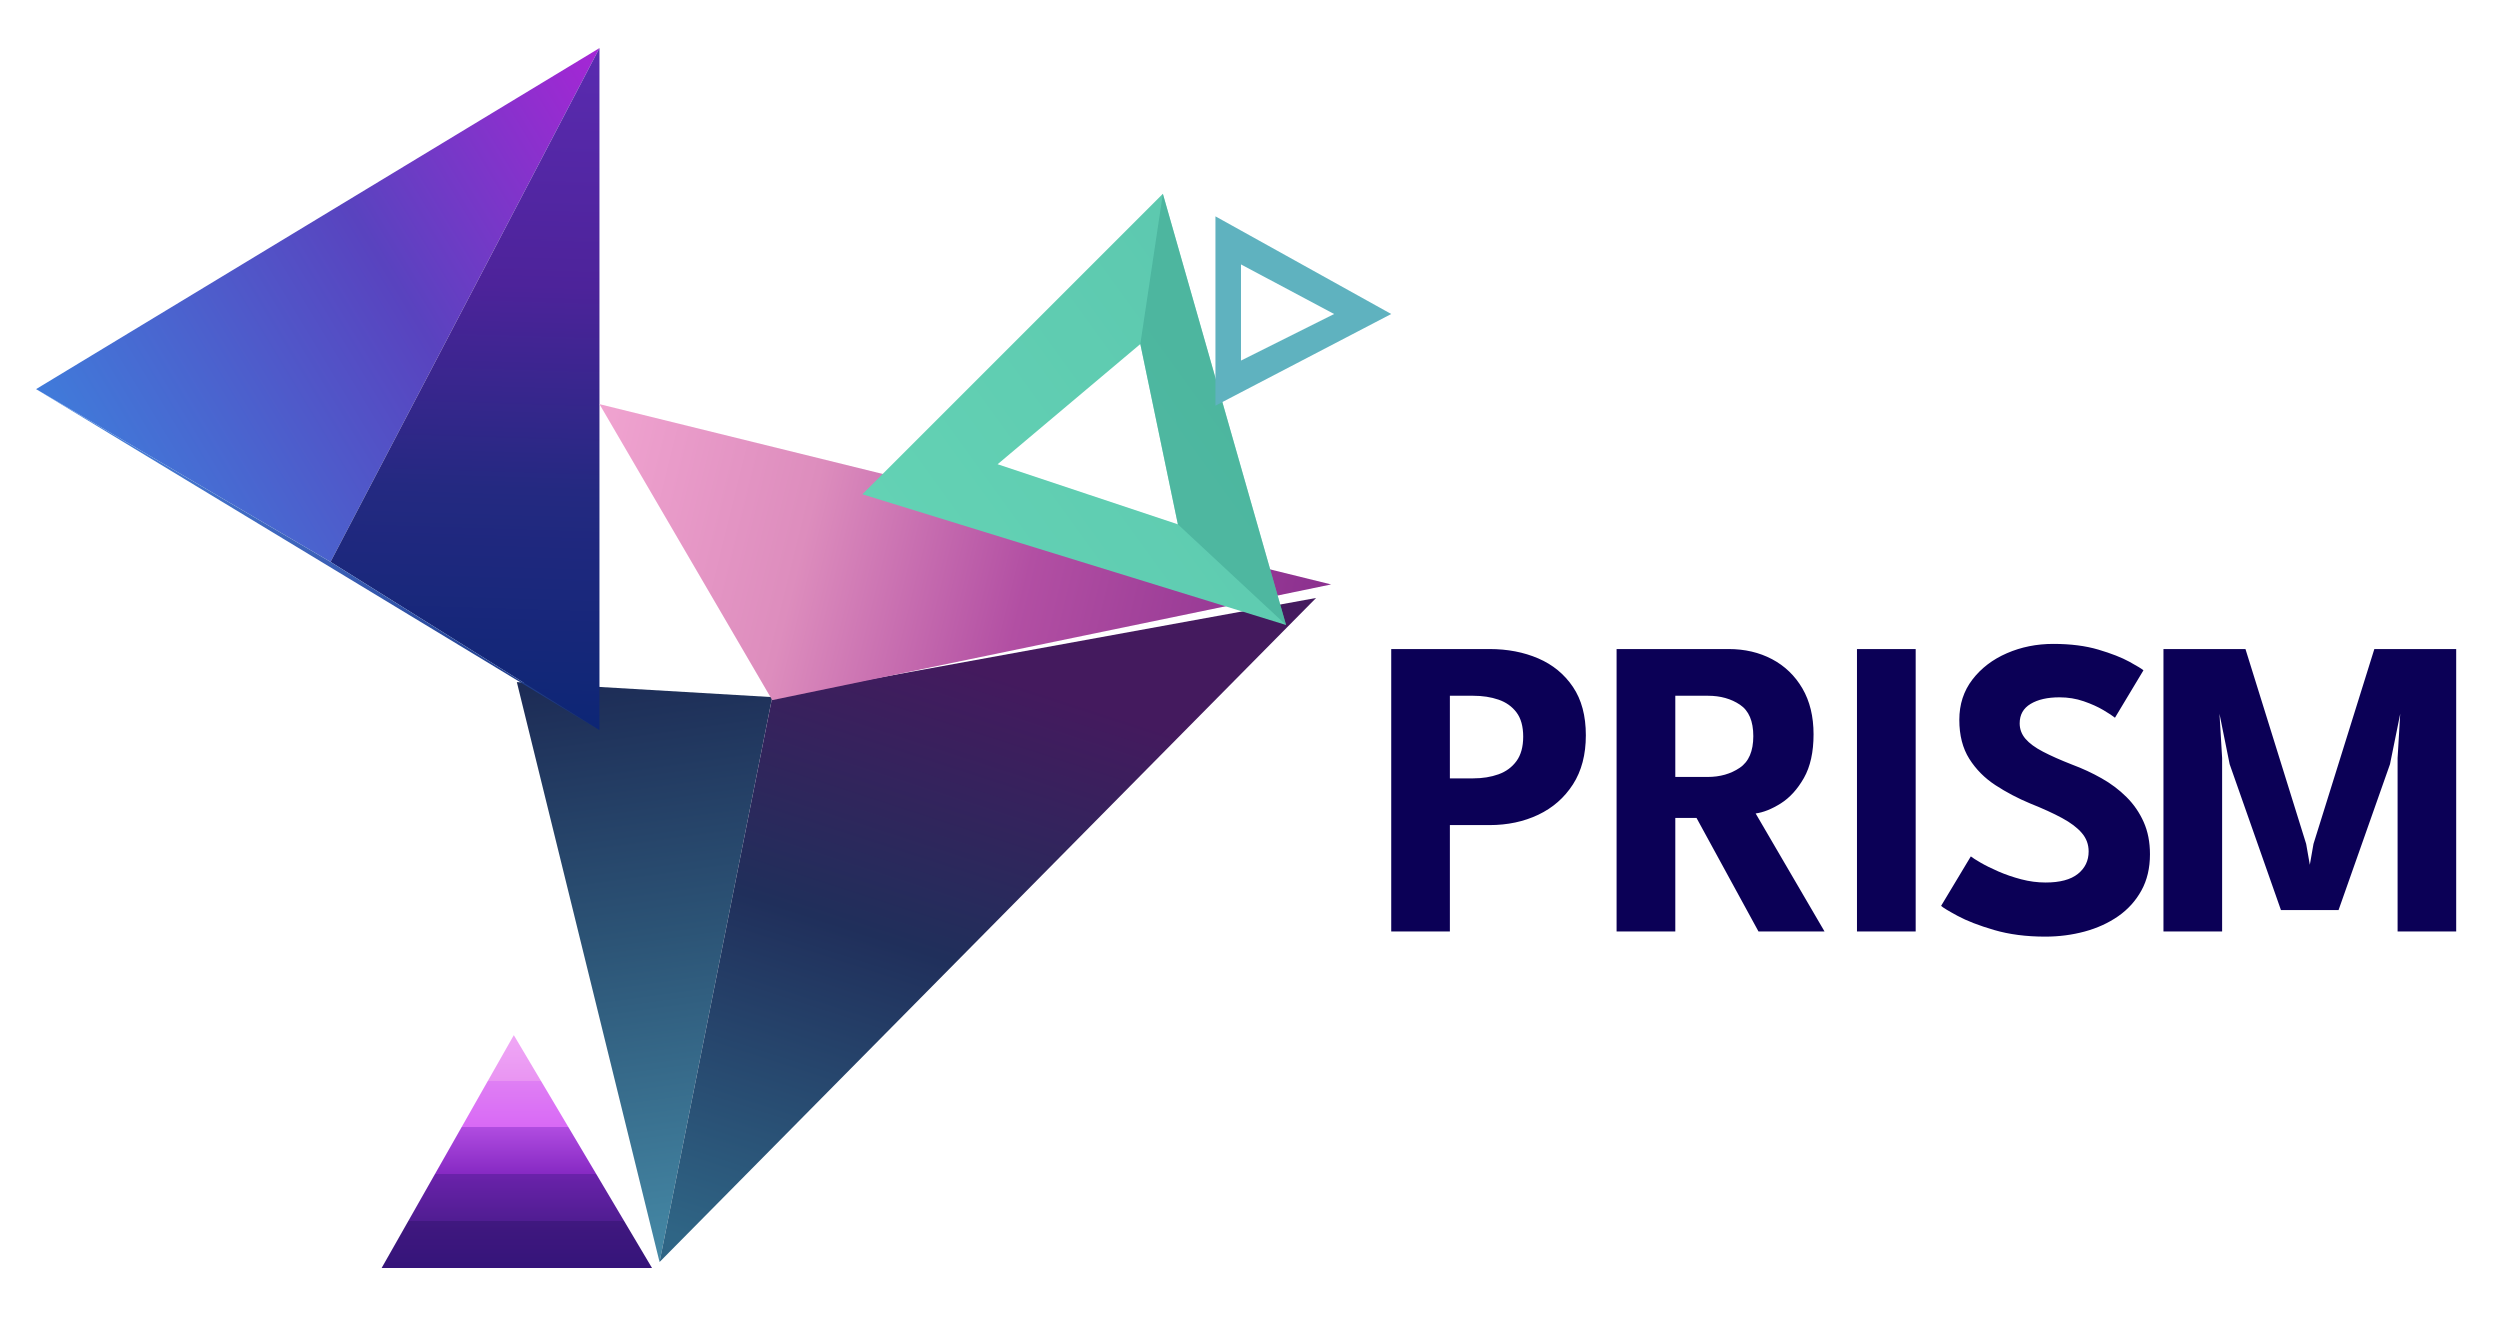
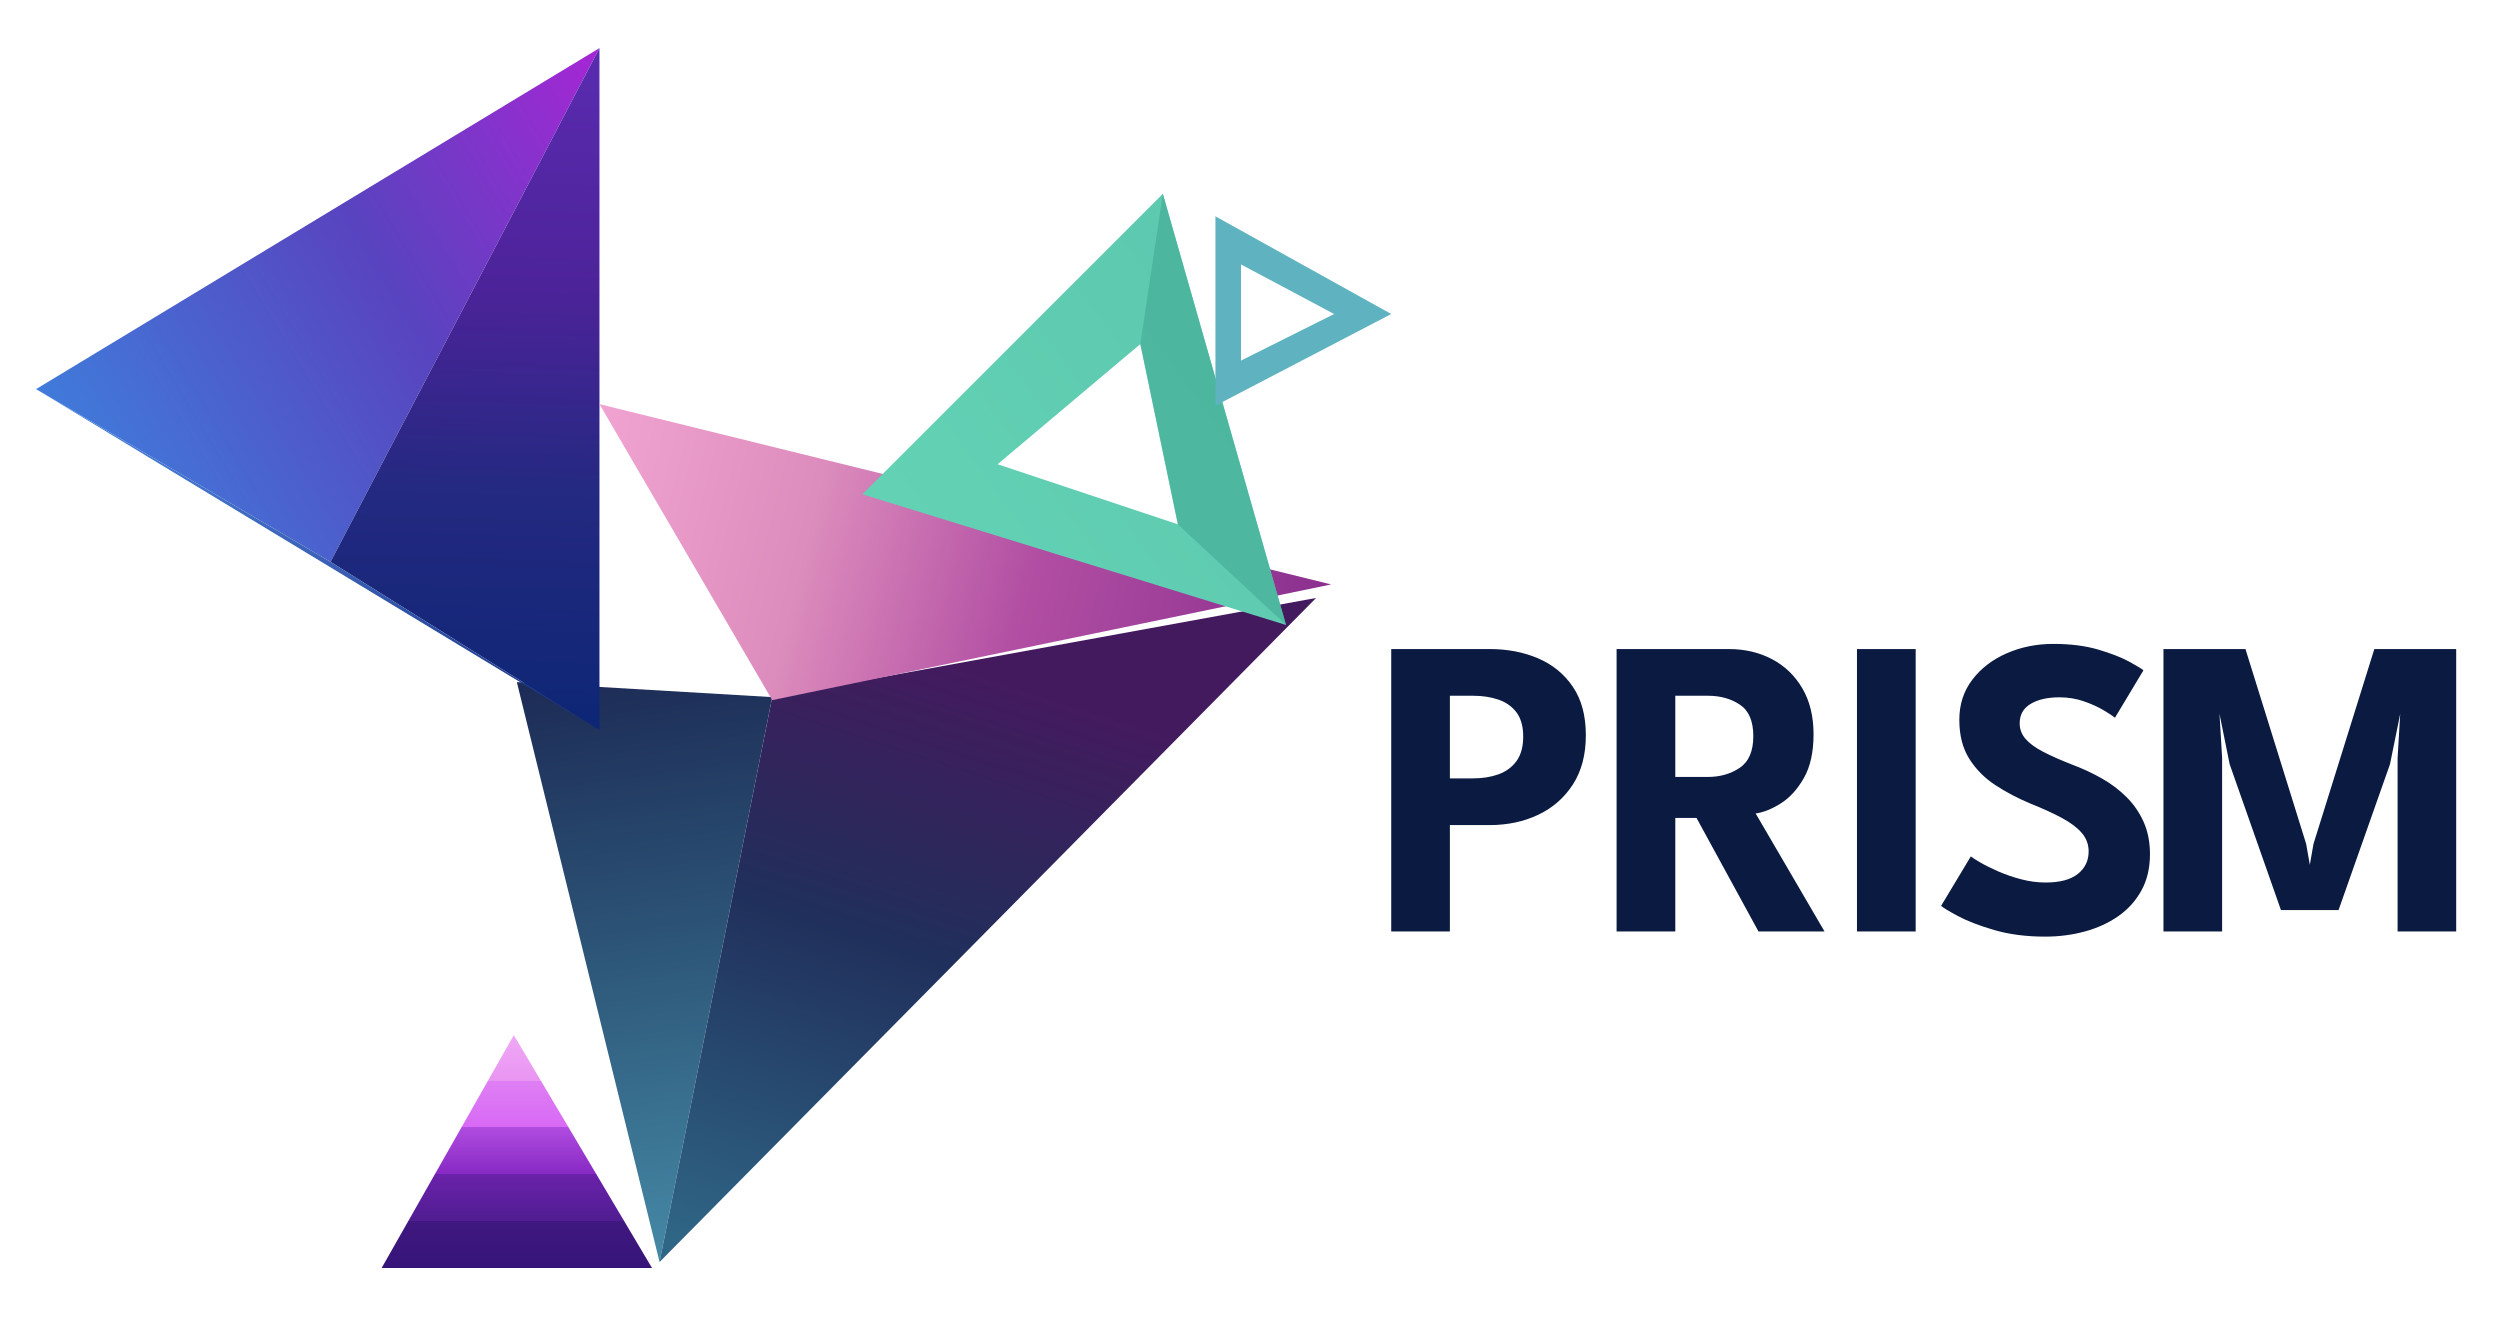
<svg xmlns="http://www.w3.org/2000/svg" viewBox="8 238 832 438" fill="none">
  <defs>
    <linearGradient id="bg" x1="0" y1="0" x2="0" y2="964" gradientUnits="userSpaceOnUse">
      <stop offset="0" stop-color="#0b0056" />
      <stop offset="1" stop-color="#060039" />
    </linearGradient>
    <linearGradient id="bigA" x1="20" y1="367" x2="207" y2="254" gradientUnits="userSpaceOnUse">
      <stop offset="0" stop-color="#407bda" />
      <stop offset="0.55" stop-color="#5943bf" />
      <stop offset="1" stop-color="#a626d5" />
    </linearGradient>
    <linearGradient id="bigB" x1="207" y1="254" x2="200" y2="481" gradientUnits="userSpaceOnUse">
      <stop offset="0" stop-color="#5a2bb0" />
      <stop offset="0.35" stop-color="#4d239a" />
      <stop offset="0.65" stop-color="#242981" />
      <stop offset="1" stop-color="#0d2675" />
    </linearGradient>
    <linearGradient id="bigC" x1="20" y1="367" x2="207" y2="481" gradientUnits="userSpaceOnUse">
      <stop offset="0" stop-color="#4a88e2" />
      <stop offset="0.5" stop-color="#3c61b8" />
      <stop offset="1" stop-color="#14307e" />
    </linearGradient>
    <linearGradient id="pink" x1="207" y1="380" x2="451" y2="440" gradientUnits="userSpaceOnUse">
      <stop offset="0" stop-color="#f0a3d0" />
      <stop offset="0.3" stop-color="#dd8dbd" />
      <stop offset="0.6" stop-color="#b24fa3" />
      <stop offset="1" stop-color="#8a2f8e" />
    </linearGradient>
    <linearGradient id="tealL" x1="200" y1="465" x2="227" y2="658" gradientUnits="userSpaceOnUse">
      <stop offset="0" stop-color="#1d2c56" />
      <stop offset="0.45" stop-color="#2c5476" />
      <stop offset="1" stop-color="#4589a6" />
    </linearGradient>
    <linearGradient id="tealR" x1="300" y1="450" x2="235" y2="650" gradientUnits="userSpaceOnUse">
      <stop offset="0" stop-color="#441a5e" />
      <stop offset="0.45" stop-color="#202f5b" />
      <stop offset="1" stop-color="#2f6585" />
    </linearGradient>
    <linearGradient id="mint" x1="295" y1="402" x2="436" y2="300" gradientUnits="userSpaceOnUse">
      <stop offset="0" stop-color="#63d2b4" />
      <stop offset="1" stop-color="#5bc6ae" />
    </linearGradient>
    <linearGradient id="pyr" x1="0" y1="582" x2="0" y2="660" gradientUnits="userSpaceOnUse">
      <stop offset="0" stop-color="#f0a8f6" />
      <stop offset="0.2" stop-color="#e995f2" />
      <stop offset="0.2" stop-color="#df7ff4" />
      <stop offset="0.4" stop-color="#d869f5" />
      <stop offset="0.4" stop-color="#b04ce0" />
      <stop offset="0.6" stop-color="#8629c3" />
      <stop offset="0.6" stop-color="#6a22aa" />
      <stop offset="0.8" stop-color="#501d92" />
      <stop offset="0.8" stop-color="#40187f" />
      <stop offset="1" stop-color="#35147a" />
    </linearGradient>
  </defs>
  <g>
    <polygon points="180,465 265,470 227.5,658" fill="url(#tealL)" />
    <polygon points="265,470 446,437 227.5,658" fill="url(#tealR)" />
    <polygon points="20,367.5 207.5,254 118,425" fill="url(#bigA)" />
    <polygon points="207.5,254 207.5,481 118,425" fill="url(#bigB)" />
    <polygon points="20,367.5 118,425 207.5,481" fill="url(#bigC)" />
    <polygon points="207.5,372.5 451,432.5 265,471" fill="url(#pink)" />
    <path d="M395,302.5 295,402.5 436,446Z M340,392.5 387.5,352.5 400,412.5Z" fill="url(#mint)" fill-rule="evenodd" />
    <polygon points="395,302.5 387.5,352.5 400,412.5 436,446" fill="#3fa592" opacity="0.55" />
    <path d="M412.5,310 471,342.5 412.5,373Z M421,326 452,342.5 421,358Z" fill="#5fb2bf" fill-rule="evenodd" />
    <polygon points="179,582.5 135,660 225,660" fill="url(#pyr)" />
  </g>
-   <path d="M471 454H503.71Q512.7 454 519.94 457.12Q527.18 460.24 531.48 466.61Q535.77 472.97 535.77 482.7Q535.77 492.37 531.48 499.04Q527.18 505.71 519.94 509.15Q512.7 512.59 503.71 512.59H490.52V548H471ZM490.52 497.04H498.3Q502.94 497.04 506.7 495.69Q510.46 494.34 512.69 491.28Q514.92 488.21 514.92 483.15Q514.92 478.05 512.69 475.09Q510.46 472.13 506.7 470.84Q502.94 469.55 498.3 469.55H490.52Z M546 454H583.29Q591.34 454 597.73 457.37Q604.12 460.75 607.84 467.11Q611.55 473.47 611.55 482.38Q611.55 491.25 608.34 496.91Q605.12 502.56 600.62 505.39Q596.12 508.21 592.28 508.72L615.21 548H593.23L572.6 510.21H565.54V548H546ZM565.54 496.57H576.3Q582.48 496.57 586.99 493.52Q591.5 490.48 591.5 482.99Q591.5 475.5 587.06 472.53Q582.62 469.55 576.44 469.55H565.54Z M626 454H645.54V548H626Z M691.33 452.29Q699.92 452.29 706.36 454.2Q712.8 456.11 716.68 458.24Q720.55 460.37 721.34 461.08L711.86 476.86Q710.75 475.95 708 474.32Q705.25 472.69 701.46 471.38Q697.67 470.07 693.4 470.07Q687.42 470.07 683.78 472.26Q680.15 474.44 680.15 478.72Q680.15 481.62 682.08 483.88Q684.02 486.14 687.91 488.16Q691.79 490.19 697.59 492.46Q702.78 494.39 707.43 497.03Q712.09 499.66 715.7 503.26Q719.31 506.85 721.41 511.55Q723.51 516.25 723.51 522.29Q723.51 529.2 720.66 534.36Q717.82 539.52 712.92 542.93Q708.01 546.33 701.75 548.02Q695.49 549.71 688.66 549.71Q679.16 549.71 671.63 547.5Q664.11 545.3 659.49 542.8Q654.87 540.31 654 539.47L663.89 523.01Q664.72 523.68 667.14 525.09Q669.57 526.5 673.08 528.03Q676.58 529.56 680.65 530.63Q684.71 531.7 688.78 531.7Q695.92 531.7 699.51 528.84Q703.1 525.98 703.1 521.35Q703.1 517.86 700.82 515.21Q698.55 512.56 694.23 510.23Q689.9 507.89 683.68 505.41Q677.48 502.83 672.09 499.31Q666.7 495.79 663.38 490.53Q660.06 485.26 660.06 477.56Q660.06 469.84 664.41 464.17Q668.76 458.49 675.9 455.39Q683.04 452.29 691.33 452.29Z M825.42 454V548H805.92V490.24L806.79 475.56L803.39 492.33L786.27 540.87H767.1L750.03 492.33L746.65 475.56L747.52 490.24V548H728V454H755.29L775.49 518.85L776.71 525.8L777.93 518.85L798.18 454Z" fill="#0b0056" />
+   <path d="M471 454H503.71Q512.7 454 519.94 457.12Q527.18 460.24 531.48 466.61Q535.77 472.97 535.77 482.7Q535.77 492.37 531.48 499.04Q527.18 505.71 519.94 509.15Q512.7 512.59 503.71 512.59H490.52V548H471ZM490.52 497.04H498.3Q502.94 497.04 506.7 495.69Q510.46 494.34 512.69 491.28Q514.92 488.21 514.92 483.15Q514.92 478.05 512.69 475.09Q510.46 472.13 506.7 470.84Q502.94 469.55 498.3 469.55H490.52Z M546 454H583.29Q591.34 454 597.73 457.37Q604.12 460.75 607.84 467.11Q611.55 473.47 611.55 482.38Q611.55 491.25 608.34 496.91Q605.12 502.56 600.62 505.39Q596.12 508.21 592.28 508.72L615.21 548H593.23L572.6 510.21H565.54V548H546ZM565.54 496.57H576.3Q582.48 496.57 586.99 493.52Q591.5 490.48 591.5 482.99Q591.5 475.5 587.06 472.53Q582.62 469.55 576.44 469.55H565.54Z M626 454H645.54V548H626Z M691.33 452.29Q699.92 452.29 706.36 454.2Q712.8 456.11 716.68 458.24Q720.55 460.37 721.34 461.08L711.86 476.86Q710.75 475.95 708 474.32Q705.25 472.69 701.46 471.38Q697.67 470.07 693.4 470.07Q687.42 470.07 683.78 472.26Q680.15 474.44 680.15 478.72Q680.15 481.62 682.08 483.88Q684.02 486.14 687.91 488.16Q691.79 490.19 697.59 492.46Q702.78 494.39 707.43 497.03Q712.09 499.66 715.7 503.26Q719.31 506.85 721.41 511.55Q723.51 516.25 723.51 522.29Q723.51 529.2 720.66 534.36Q717.82 539.52 712.92 542.93Q708.01 546.33 701.75 548.02Q695.49 549.71 688.66 549.71Q679.16 549.71 671.63 547.5Q664.11 545.3 659.49 542.8Q654.87 540.31 654 539.47L663.89 523.01Q664.72 523.68 667.14 525.09Q669.57 526.5 673.08 528.03Q676.58 529.56 680.65 530.63Q684.71 531.7 688.78 531.7Q695.92 531.7 699.51 528.84Q703.1 525.98 703.1 521.35Q703.1 517.86 700.82 515.21Q698.55 512.56 694.23 510.23Q689.9 507.89 683.68 505.41Q677.48 502.83 672.09 499.31Q666.7 495.79 663.38 490.53Q660.06 485.26 660.06 477.56Q660.06 469.84 664.41 464.17Q668.76 458.49 675.9 455.39Q683.04 452.29 691.33 452.29Z M825.42 454V548H805.92V490.24L806.79 475.56L803.39 492.33L786.27 540.87H767.1L750.03 492.33L746.65 475.56L747.52 490.24V548H728V454H755.29L775.49 518.85L776.71 525.8L777.93 518.85L798.18 454Z" fill="#0a1a40" />
</svg>
